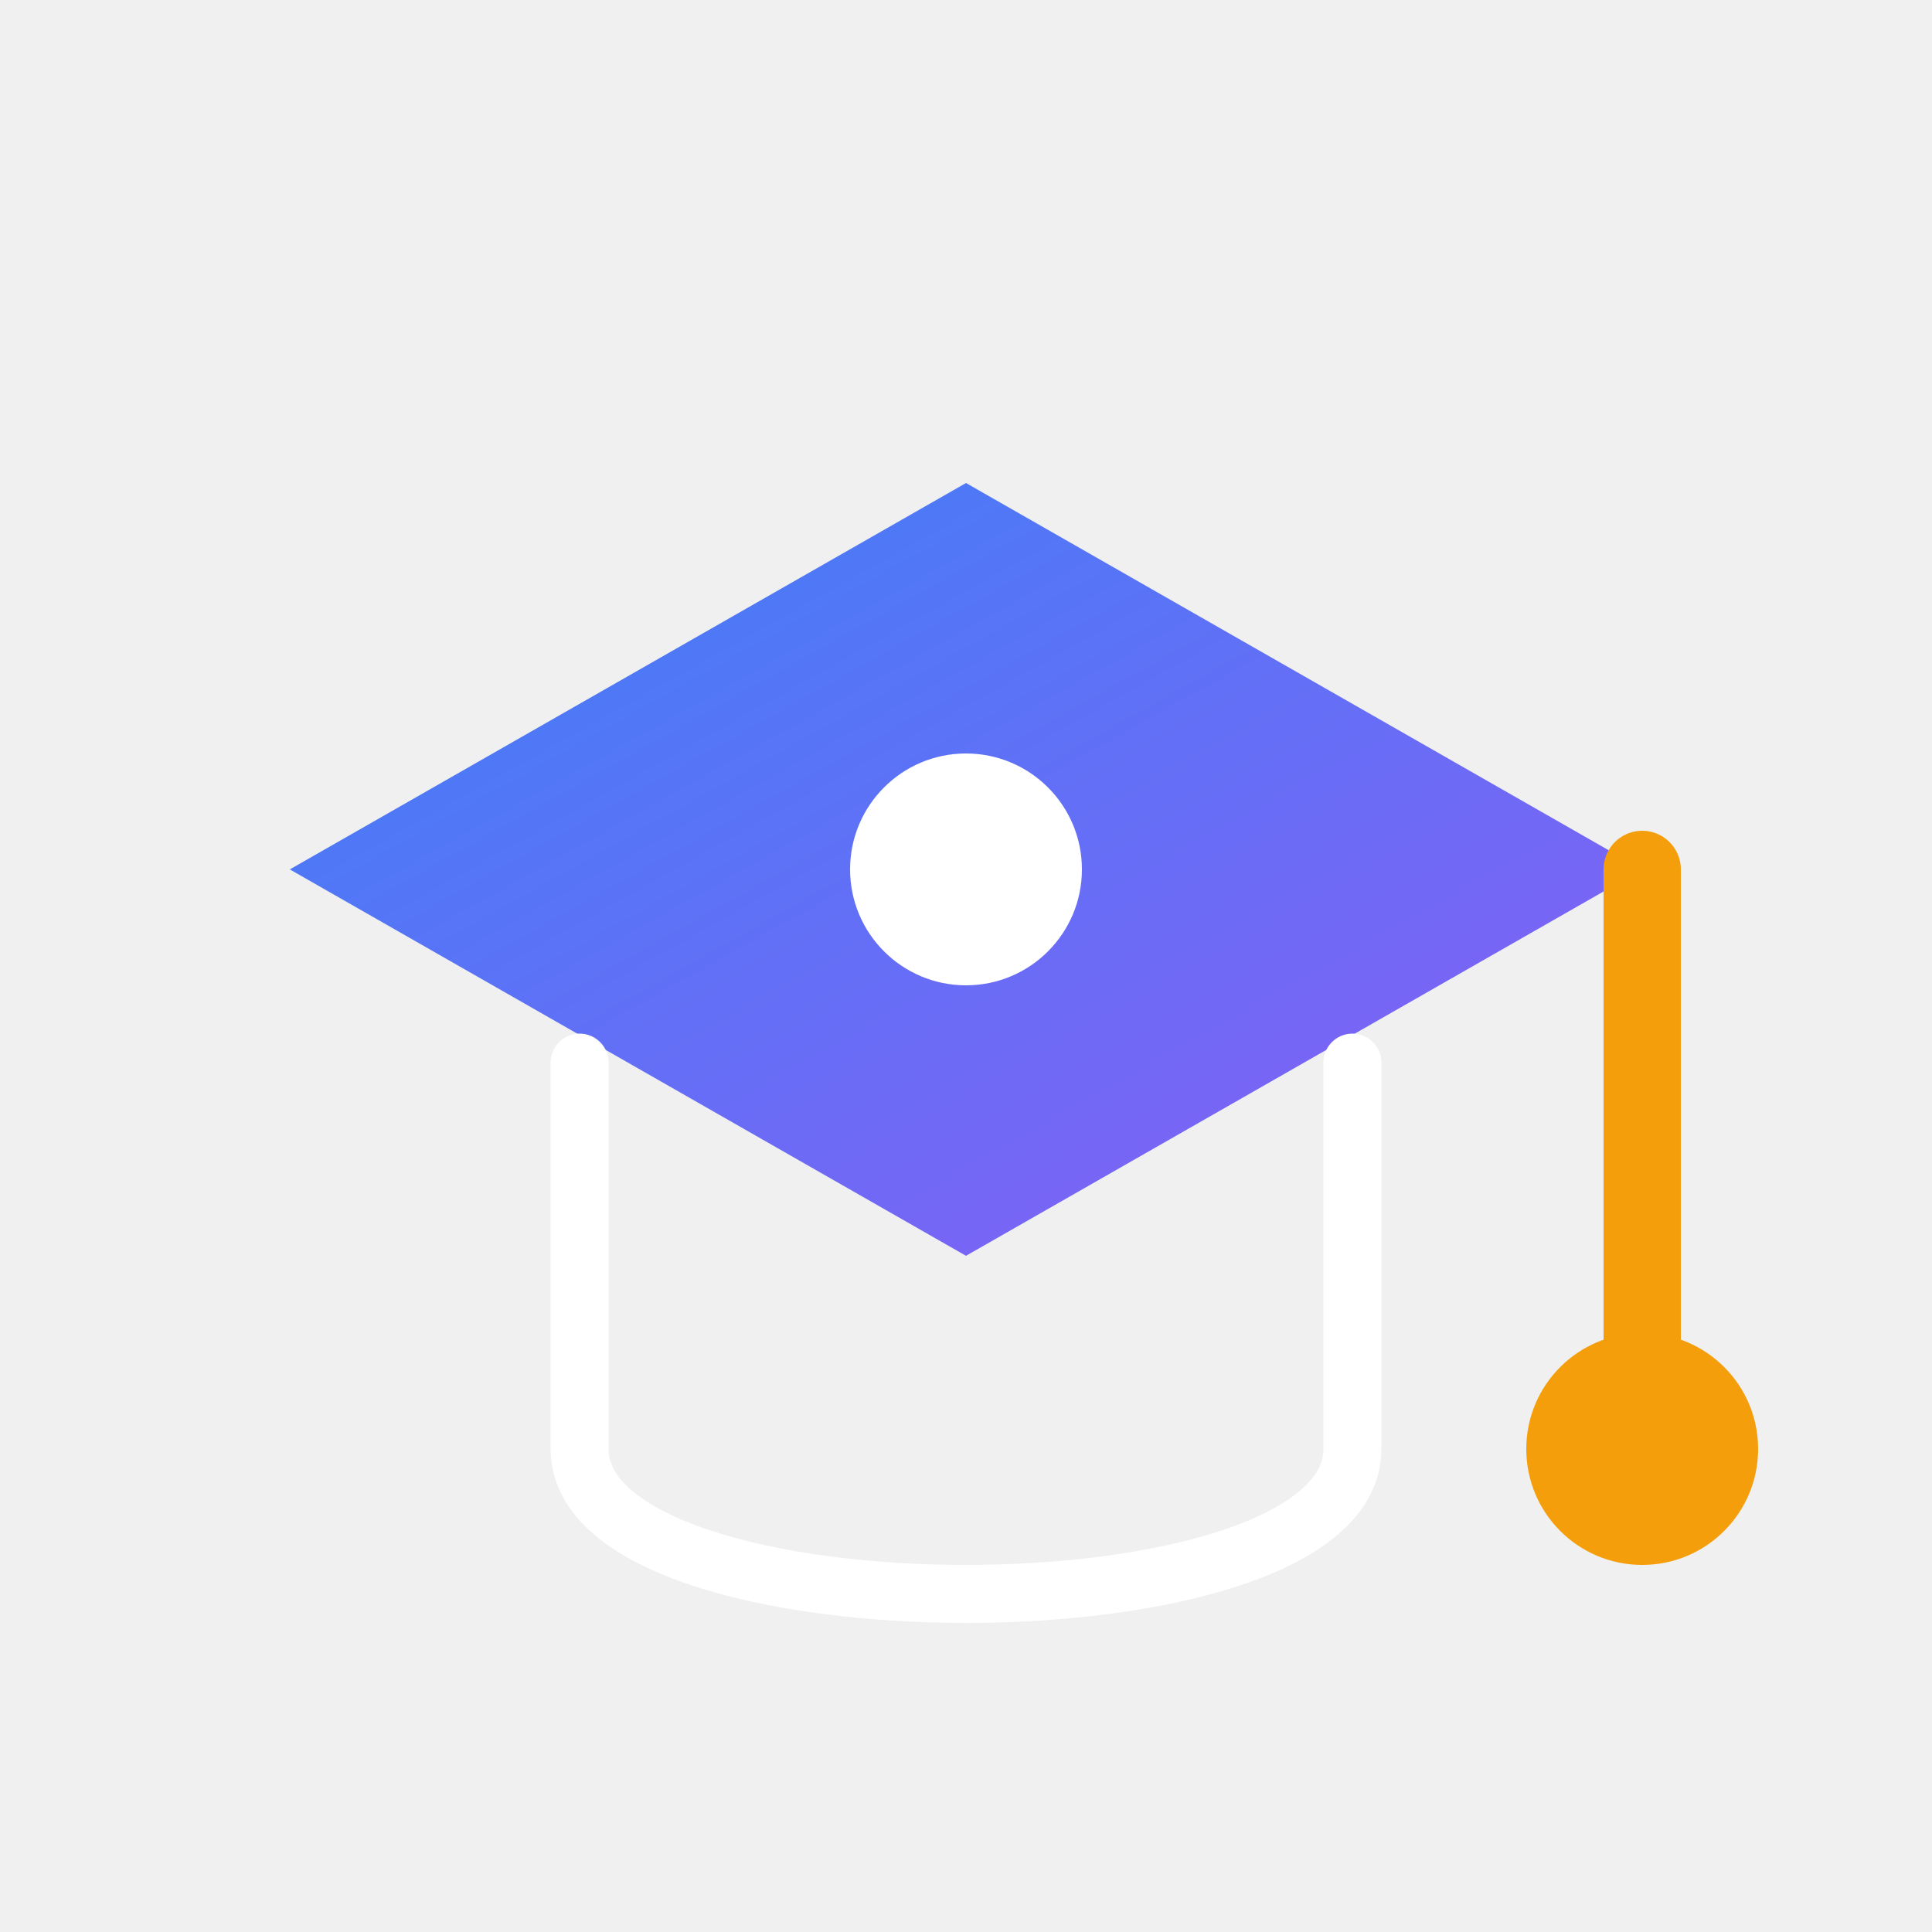
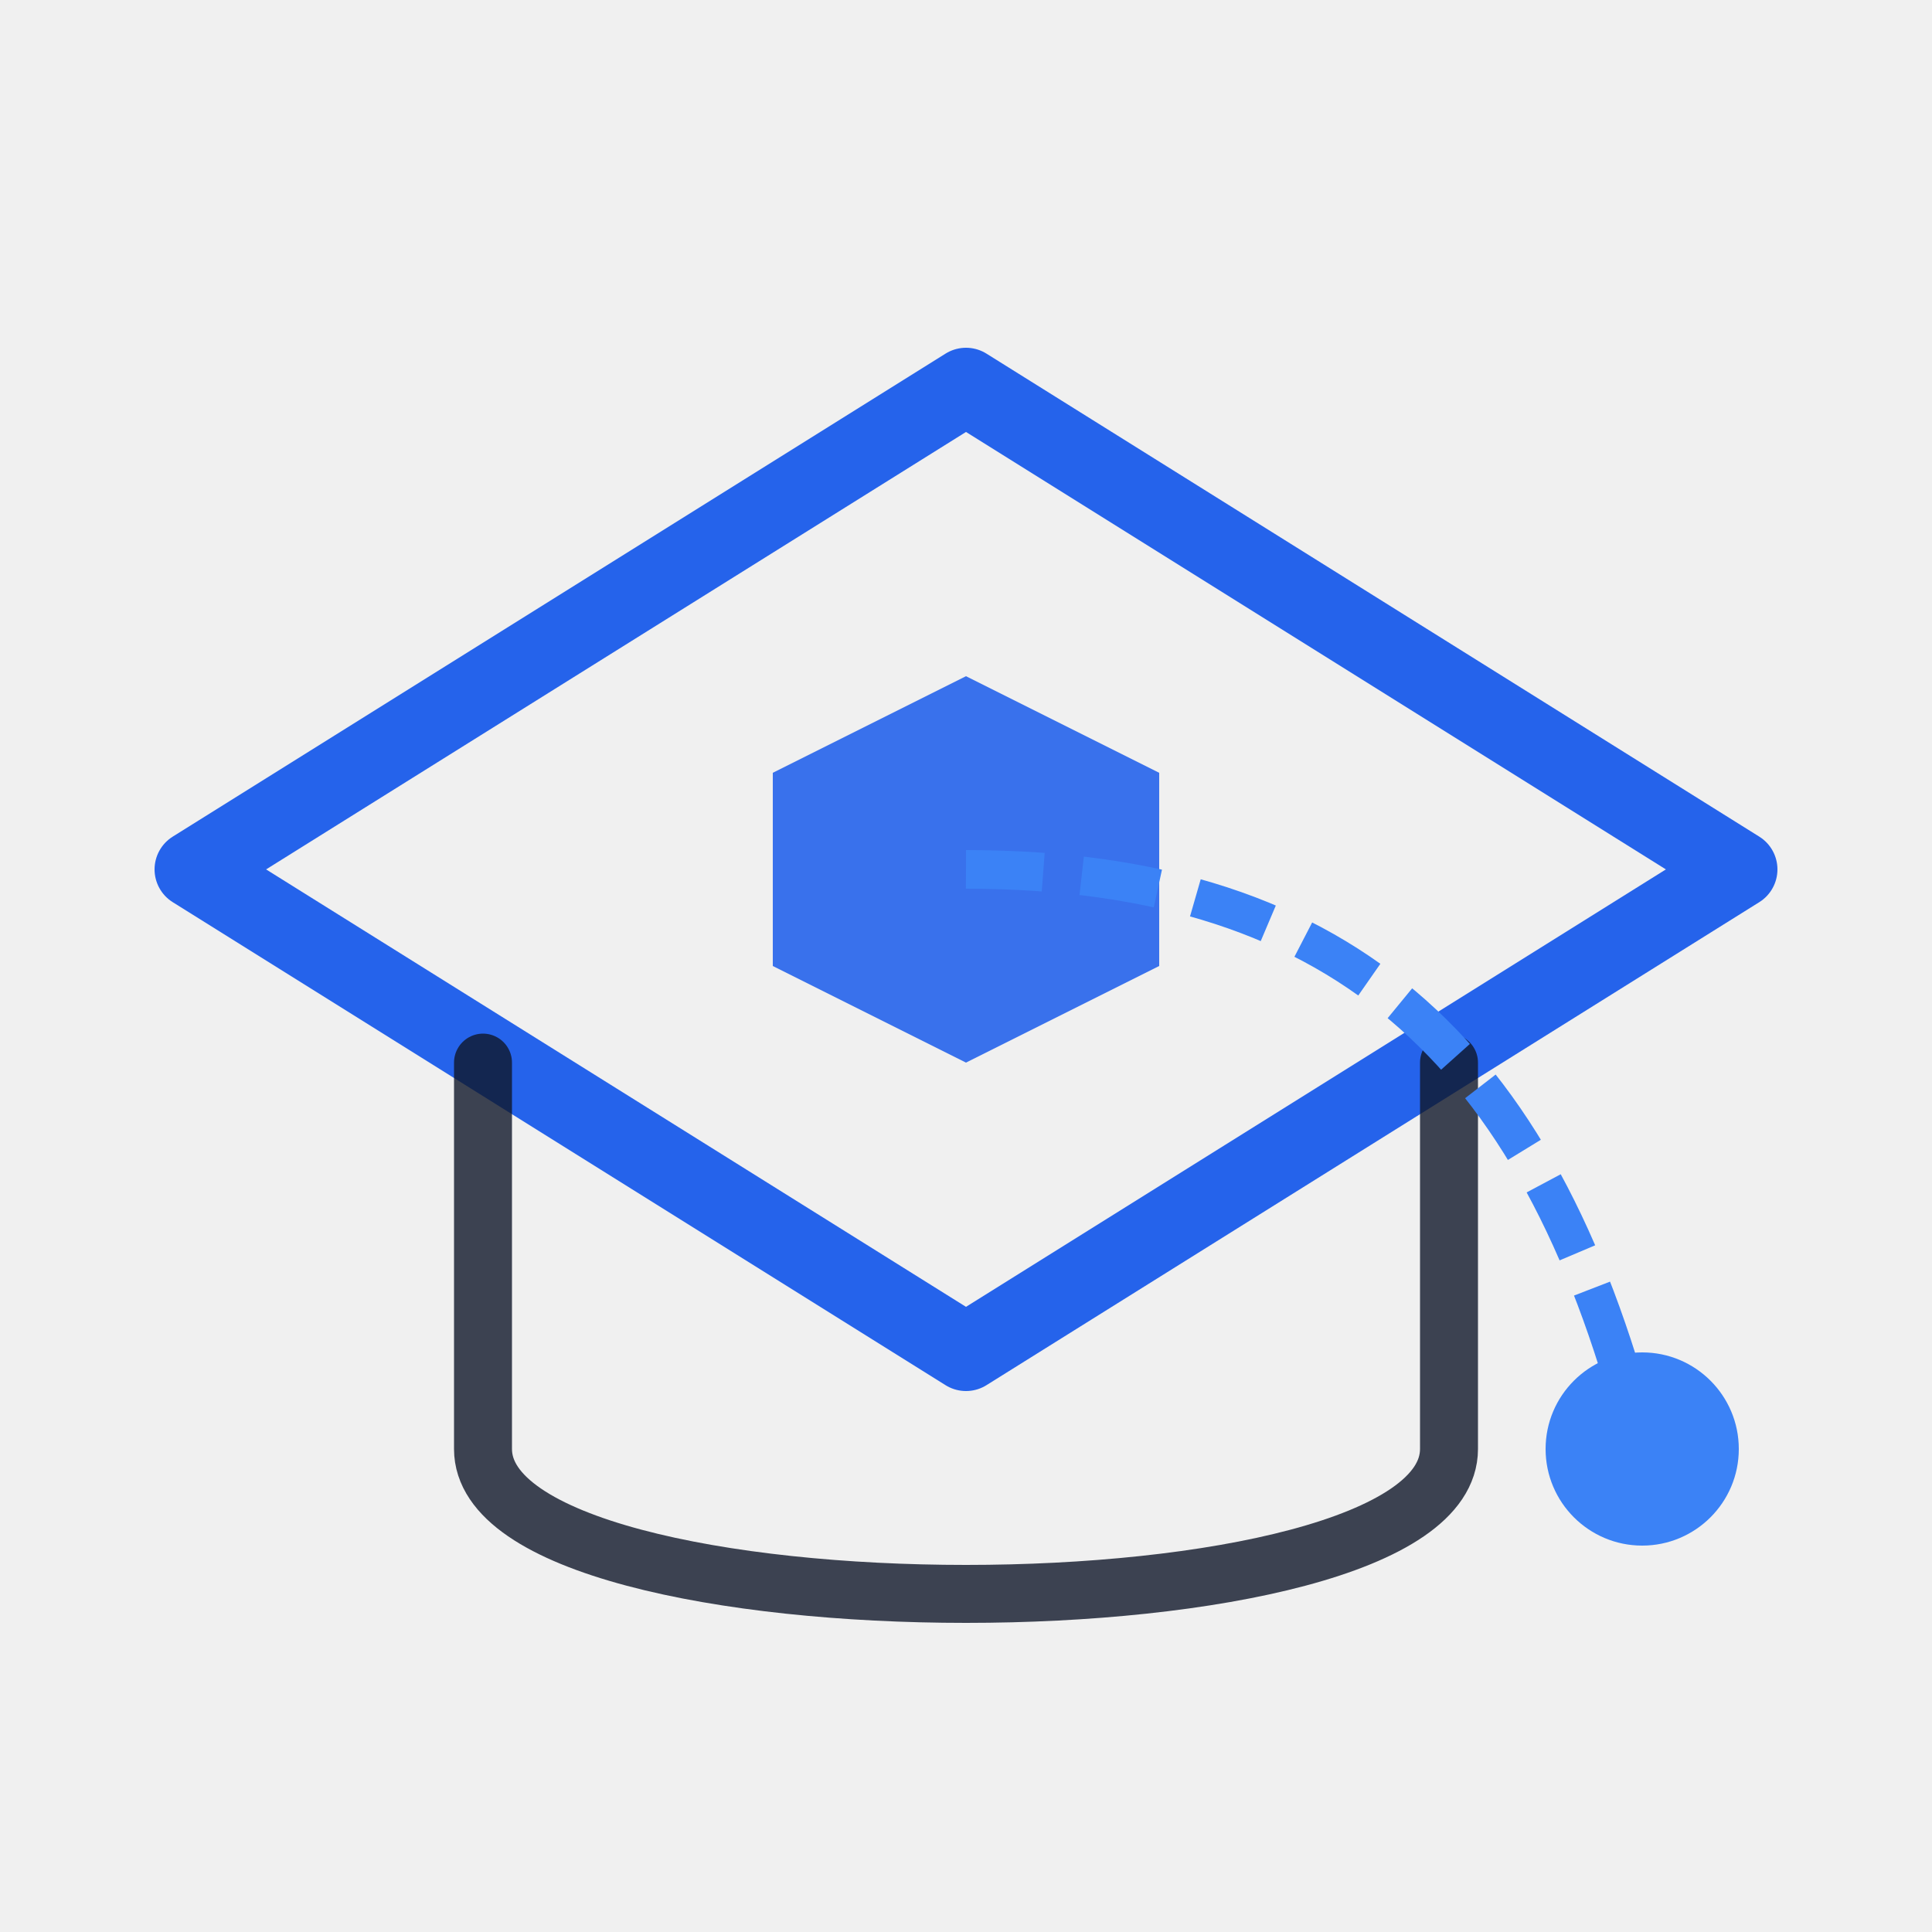
- <svg xmlns="http://www.w3.org/2000/svg" viewBox="0 0 100 100" width="512" height="512">
-   <defs>
-     <linearGradient id="grad" x1="0%" y1="0%" x2="100%" y2="100%">
-       <stop offset="0%" stop-color="#3b82f6" stop-opacity="1" />
-       <stop offset="100%" stop-color="#8b5cf6" stop-opacity="1" />
-     </linearGradient>
-   </defs>
-   <path d="M15 45 L50 25 L85 45 L50 65 Z" fill="url(#grad)" />
-   <path d="M85 45 V70" stroke="#f59e0b" stroke-width="4" stroke-linecap="round" />
-   <circle cx="85" cy="75" r="6" fill="#f59e0b" />
-   <path d="M30 55 V75 C30 85 70 85 70 75 V55" fill="none" stroke="white" stroke-width="3" stroke-linecap="round" />
-   <circle cx="50" cy="45" r="6" fill="#fff" />
+ <svg xmlns="http://www.w3.org/2000/svg" viewBox="0 0 100 100" width="512" height="512" fill="none">
+   <path d="M50 20 L90 45 L50 70 L10 45 Z" stroke="#2563EB" stroke-width="4" stroke-linecap="round" stroke-linejoin="round" />
+   <path d="M50 35 L60 40 L60 50 L50 55 L40 50 L40 40 Z" fill="#2563EB" fill-opacity="0.9" />
+   <path d="M25 55 V75 C25 85 75 85 75 75 V55" stroke="#0F172A" stroke-width="3" stroke-linecap="round" stroke-opacity="0.8" />
+   <path d="M50 45 C70 45 80 55 85 75" stroke="#3B82F6" stroke-width="2" stroke-dasharray="4 2" />
+   <circle cx="85" cy="75" r="5" fill="#3B82F6" />
</svg>
